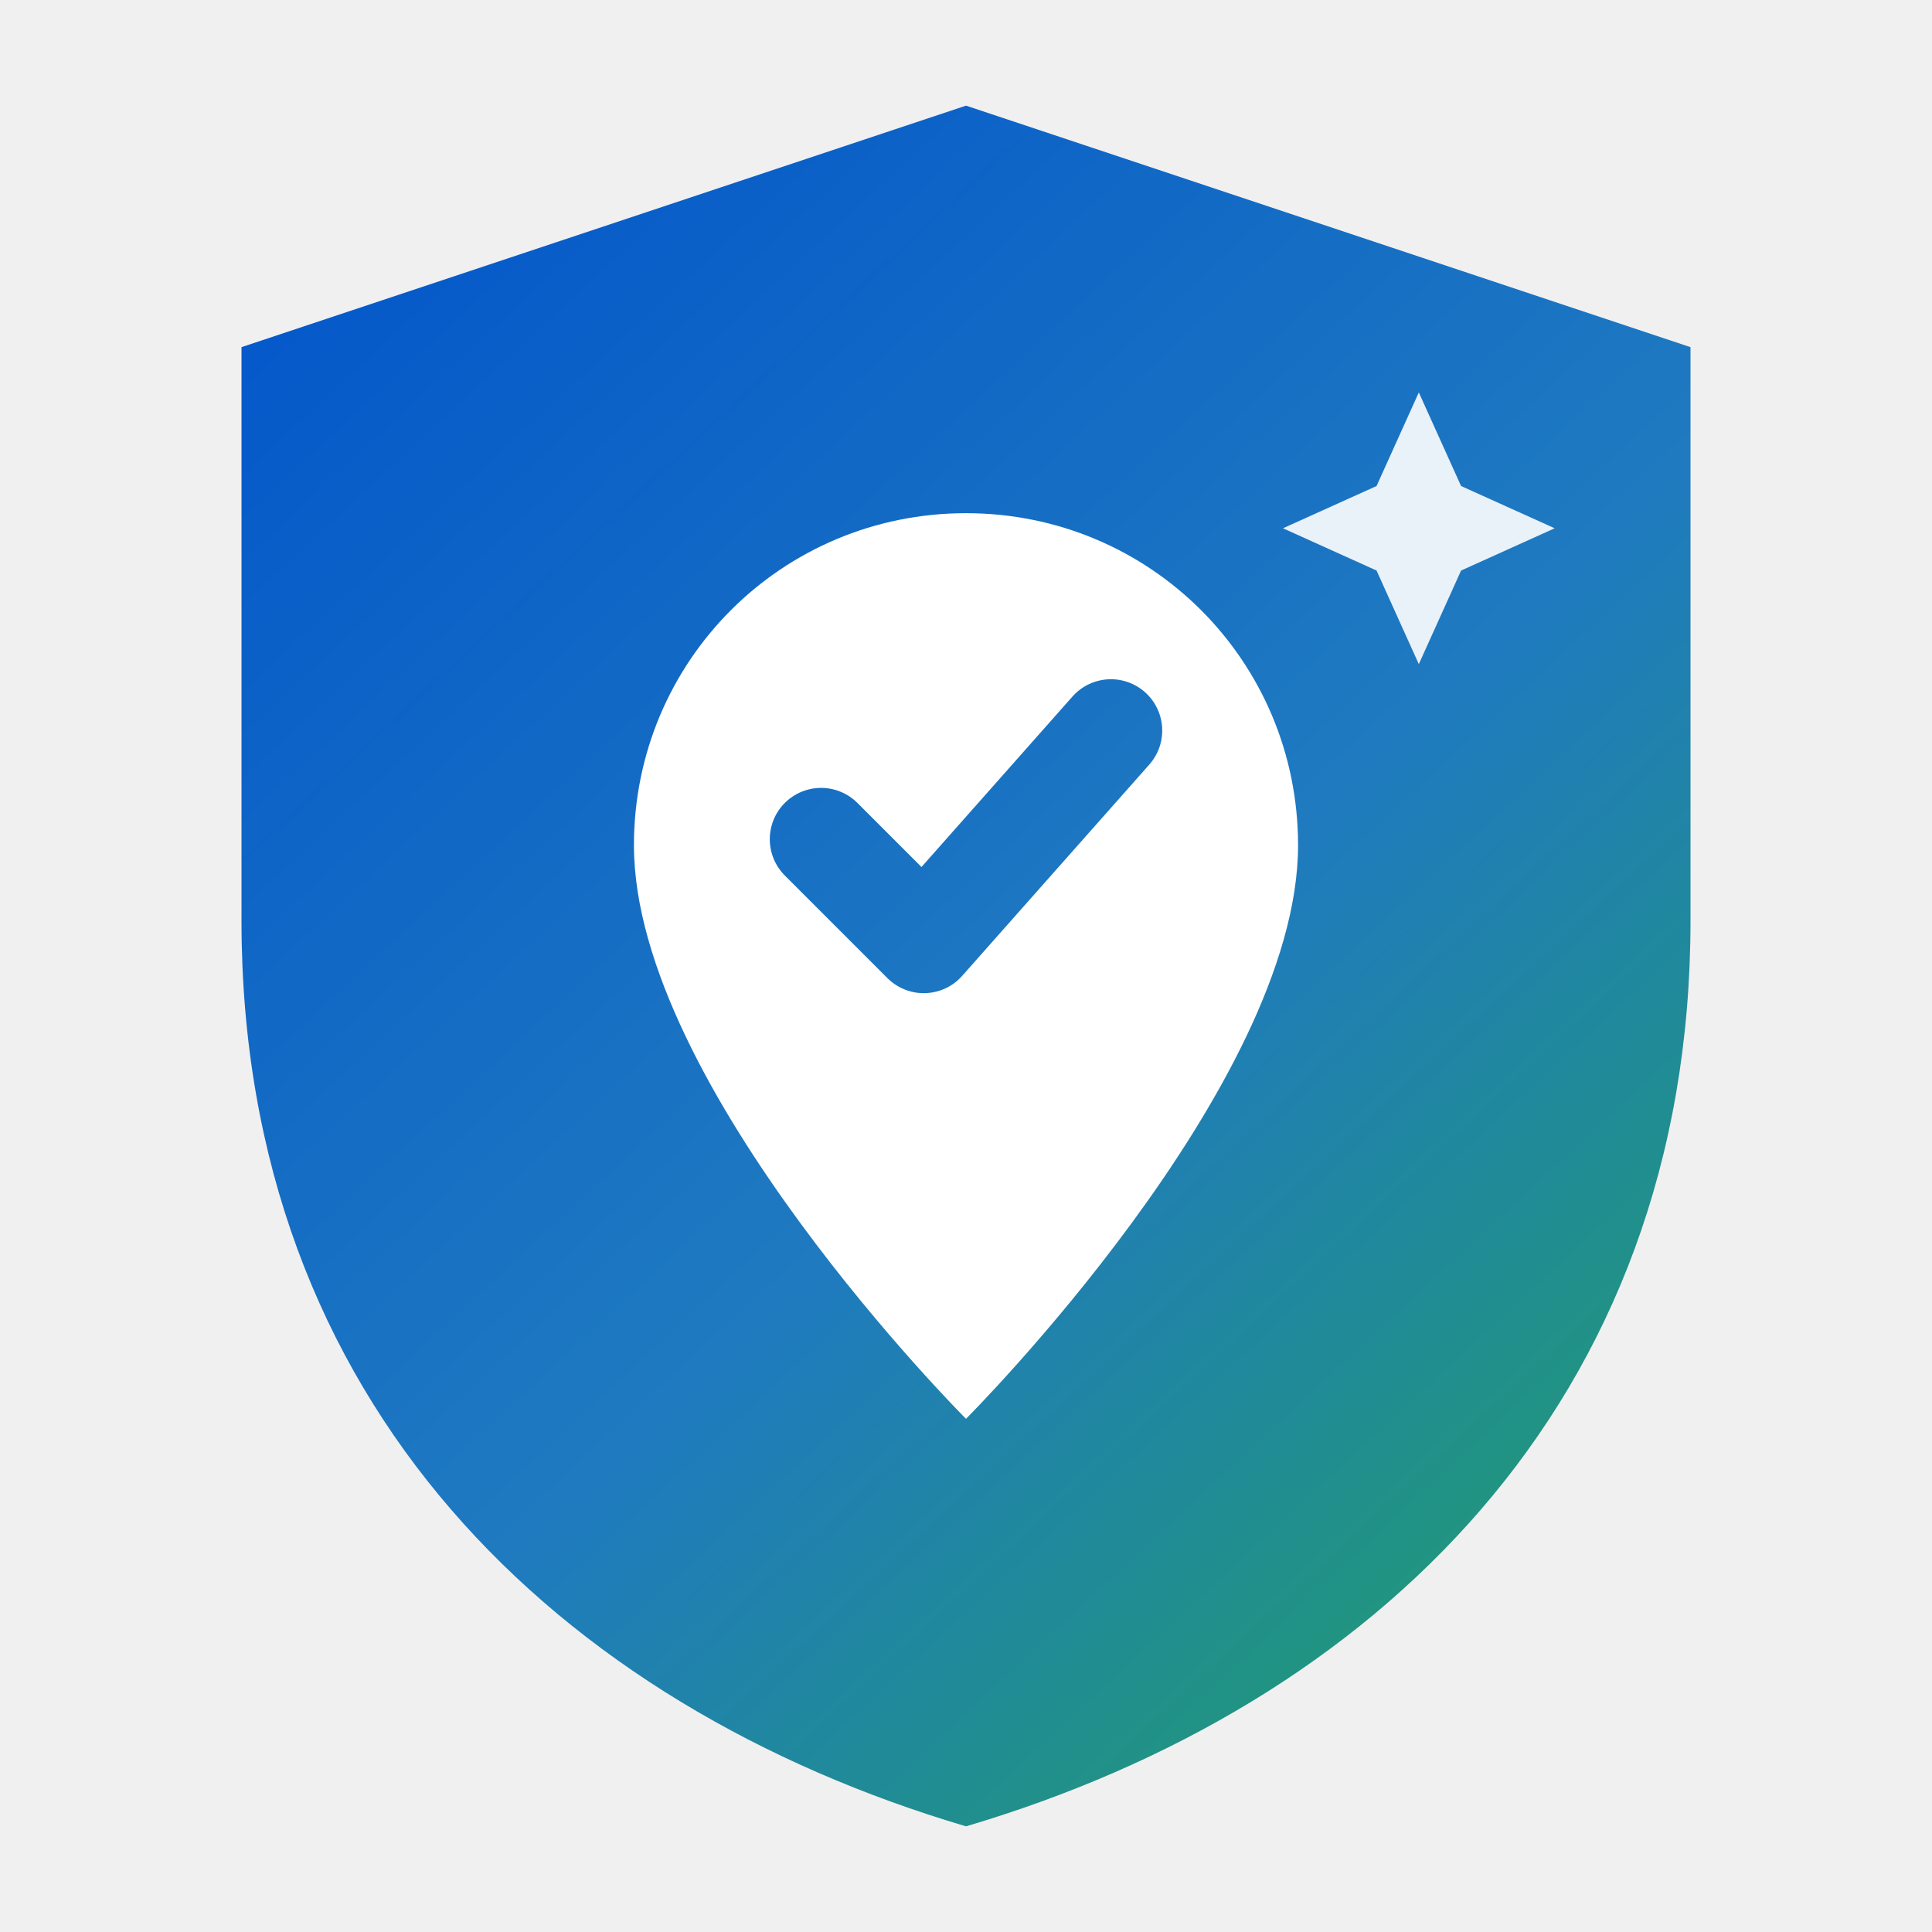
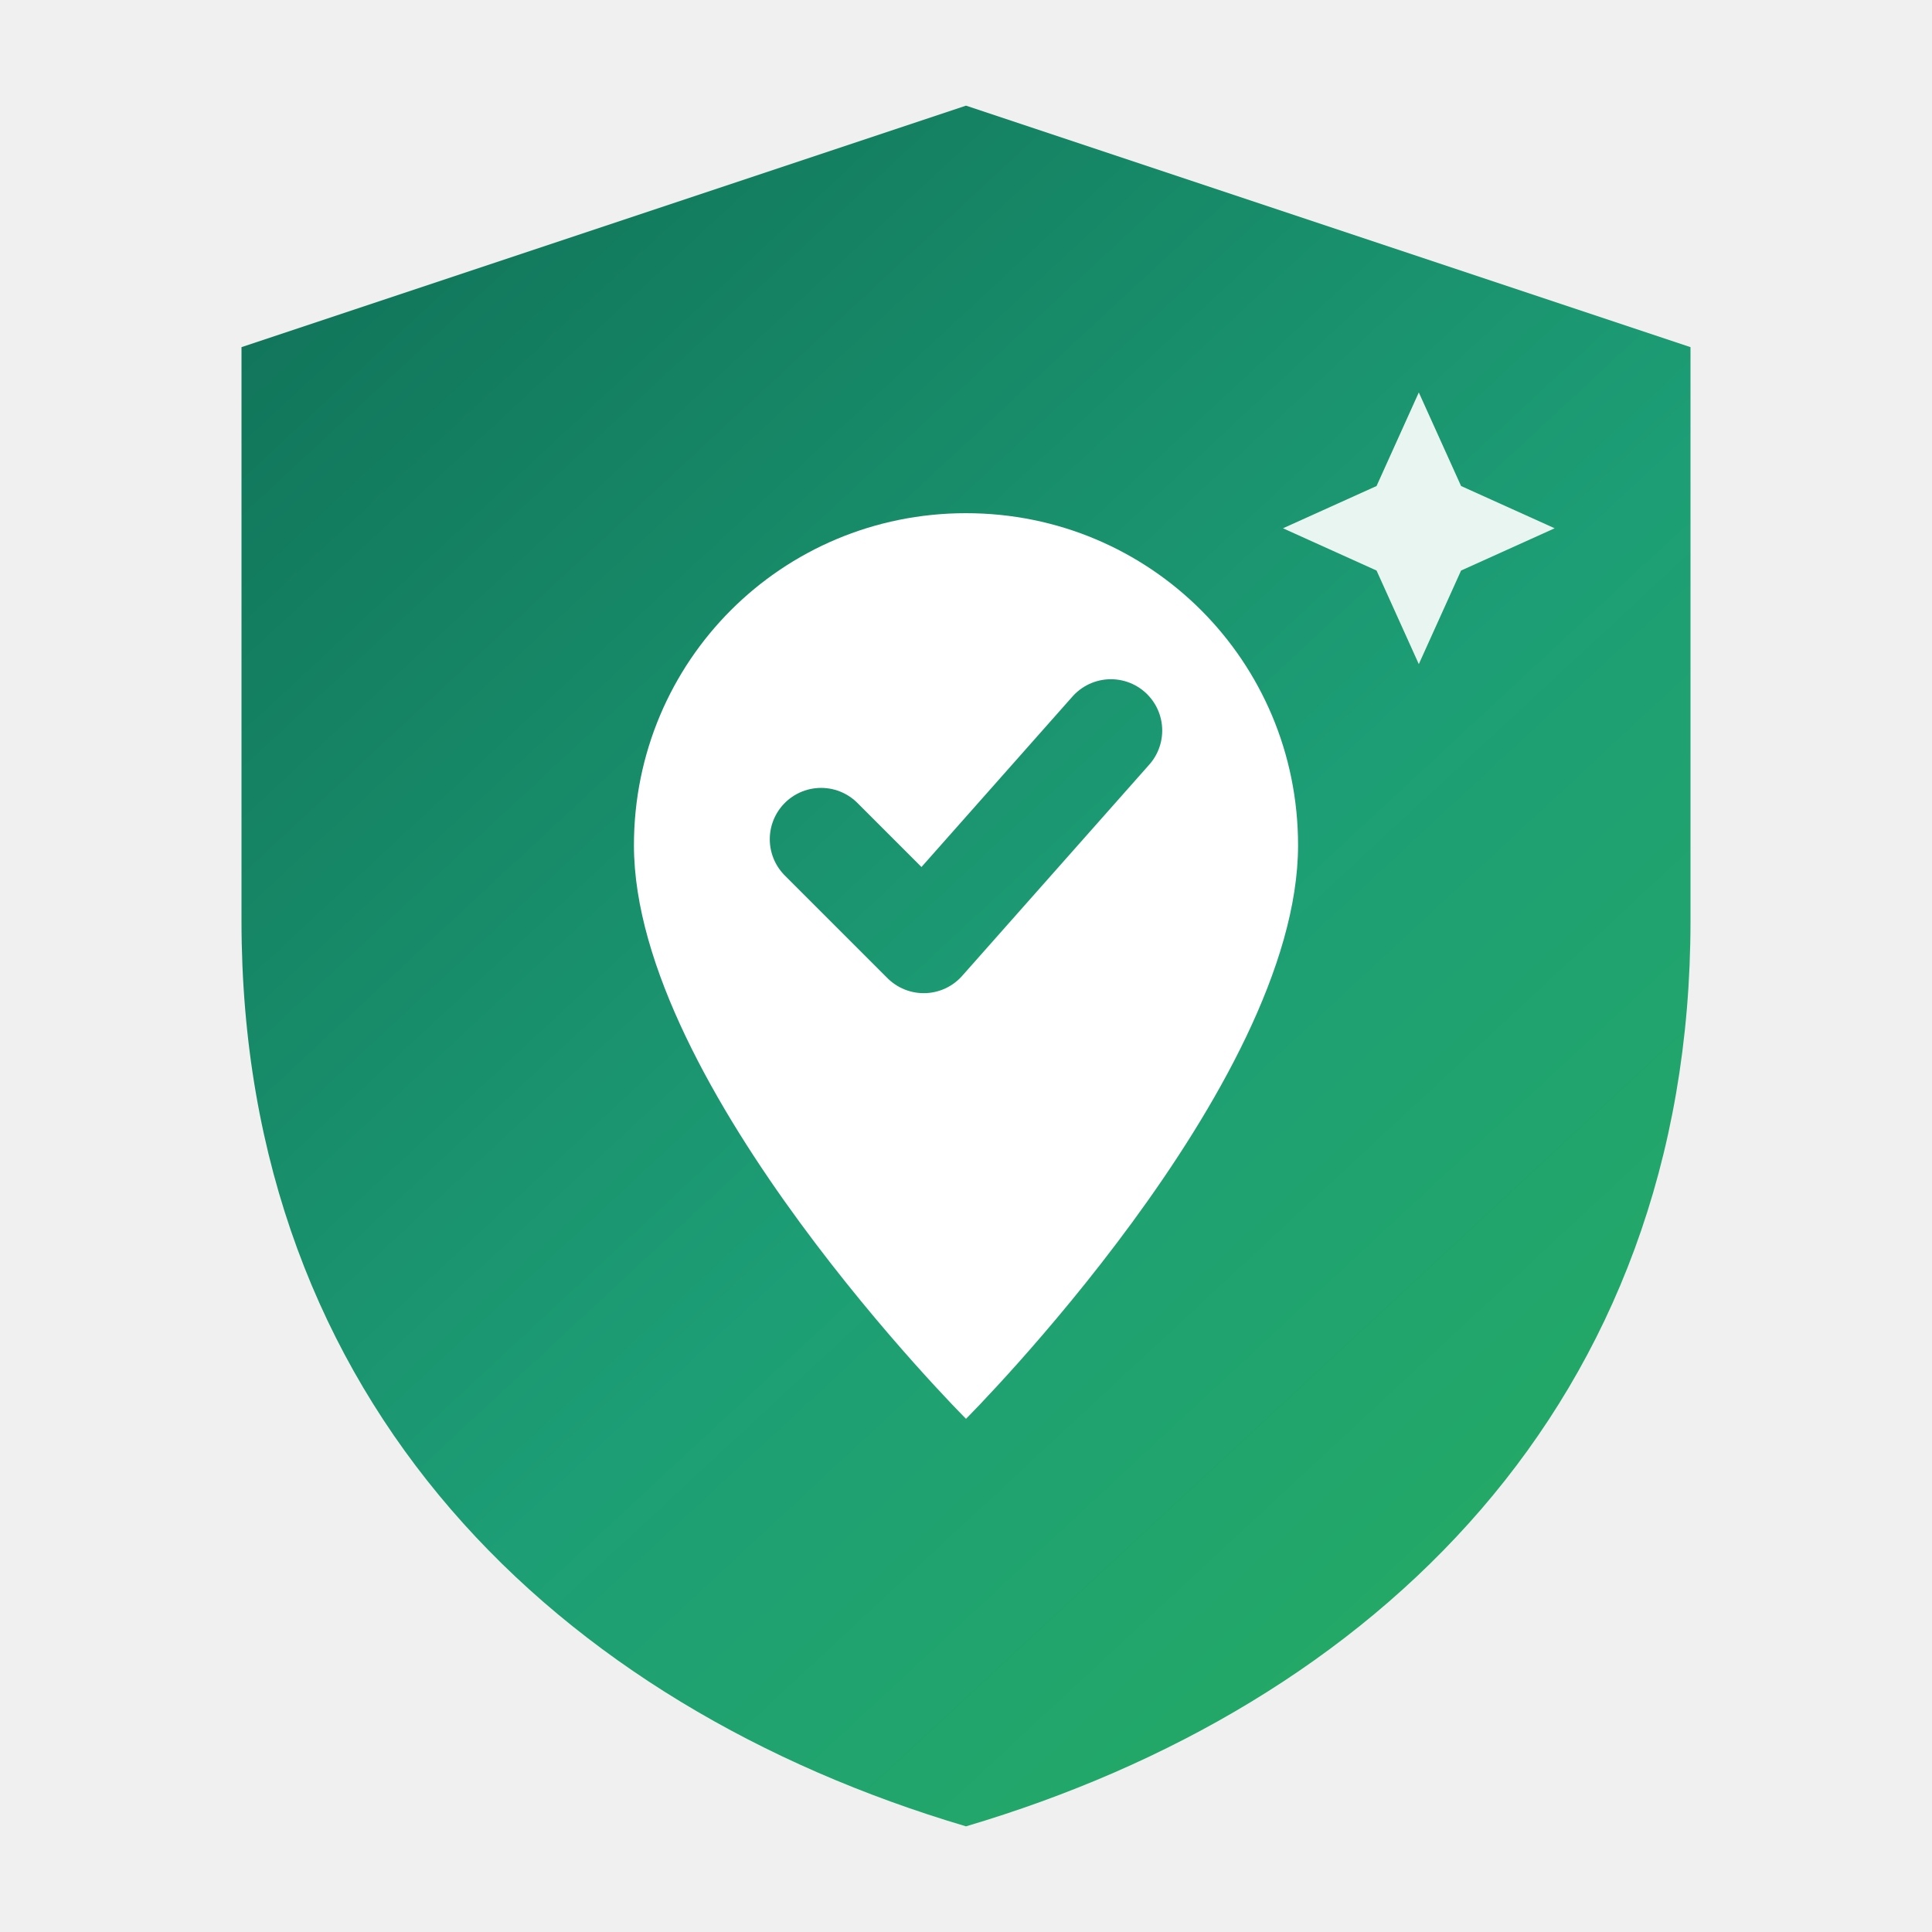
<svg xmlns="http://www.w3.org/2000/svg" viewBox="0 0 64 64" fill="none">
  <defs>
    <linearGradient id="tl" x1="6" y1="4" x2="58" y2="60" gradientUnits="userSpaceOnUse">
-       <stop offset="0" stop-color="#0052cc" />
-       <stop offset="0.55" stop-color="#1f7ac0" />
-       <stop offset="1" stop-color="#22a45a" />
+       <stop offset="0" stop-color="#0F6E56" />
+       <stop offset="0.55" stop-color="#1D9E75" />
+       <stop offset="1" stop-color="#27AE60" />
    </linearGradient>
  </defs>
  <path d="M32 3.5 L56 11.5 V30.5 C56 46.5 45.5 56.5 32 60.5 C18.5 56.5 8 46.5 8 30.5 V11.5 Z" fill="url(#tl)" />
  <path d="M47 13 l1.4 3.1 3.1 1.4 -3.1 1.4 -1.4 3.1 -1.4 -3.1 -3.1 -1.4 3.1 -1.4 Z" fill="#ffffff" opacity="0.9" />
  <path d="M32 17 C25.9 17 21 21.9 21 28 C21 36 32 47 32 47 C32 47 43 36 43 28 C43 21.9 38.1 17 32 17 Z" fill="#ffffff" />
  <path d="M27.2 27.8 l3.4 3.4 6.2 -7" fill="none" stroke="url(#tl)" stroke-width="3.4" stroke-linecap="round" stroke-linejoin="round" />
</svg>
